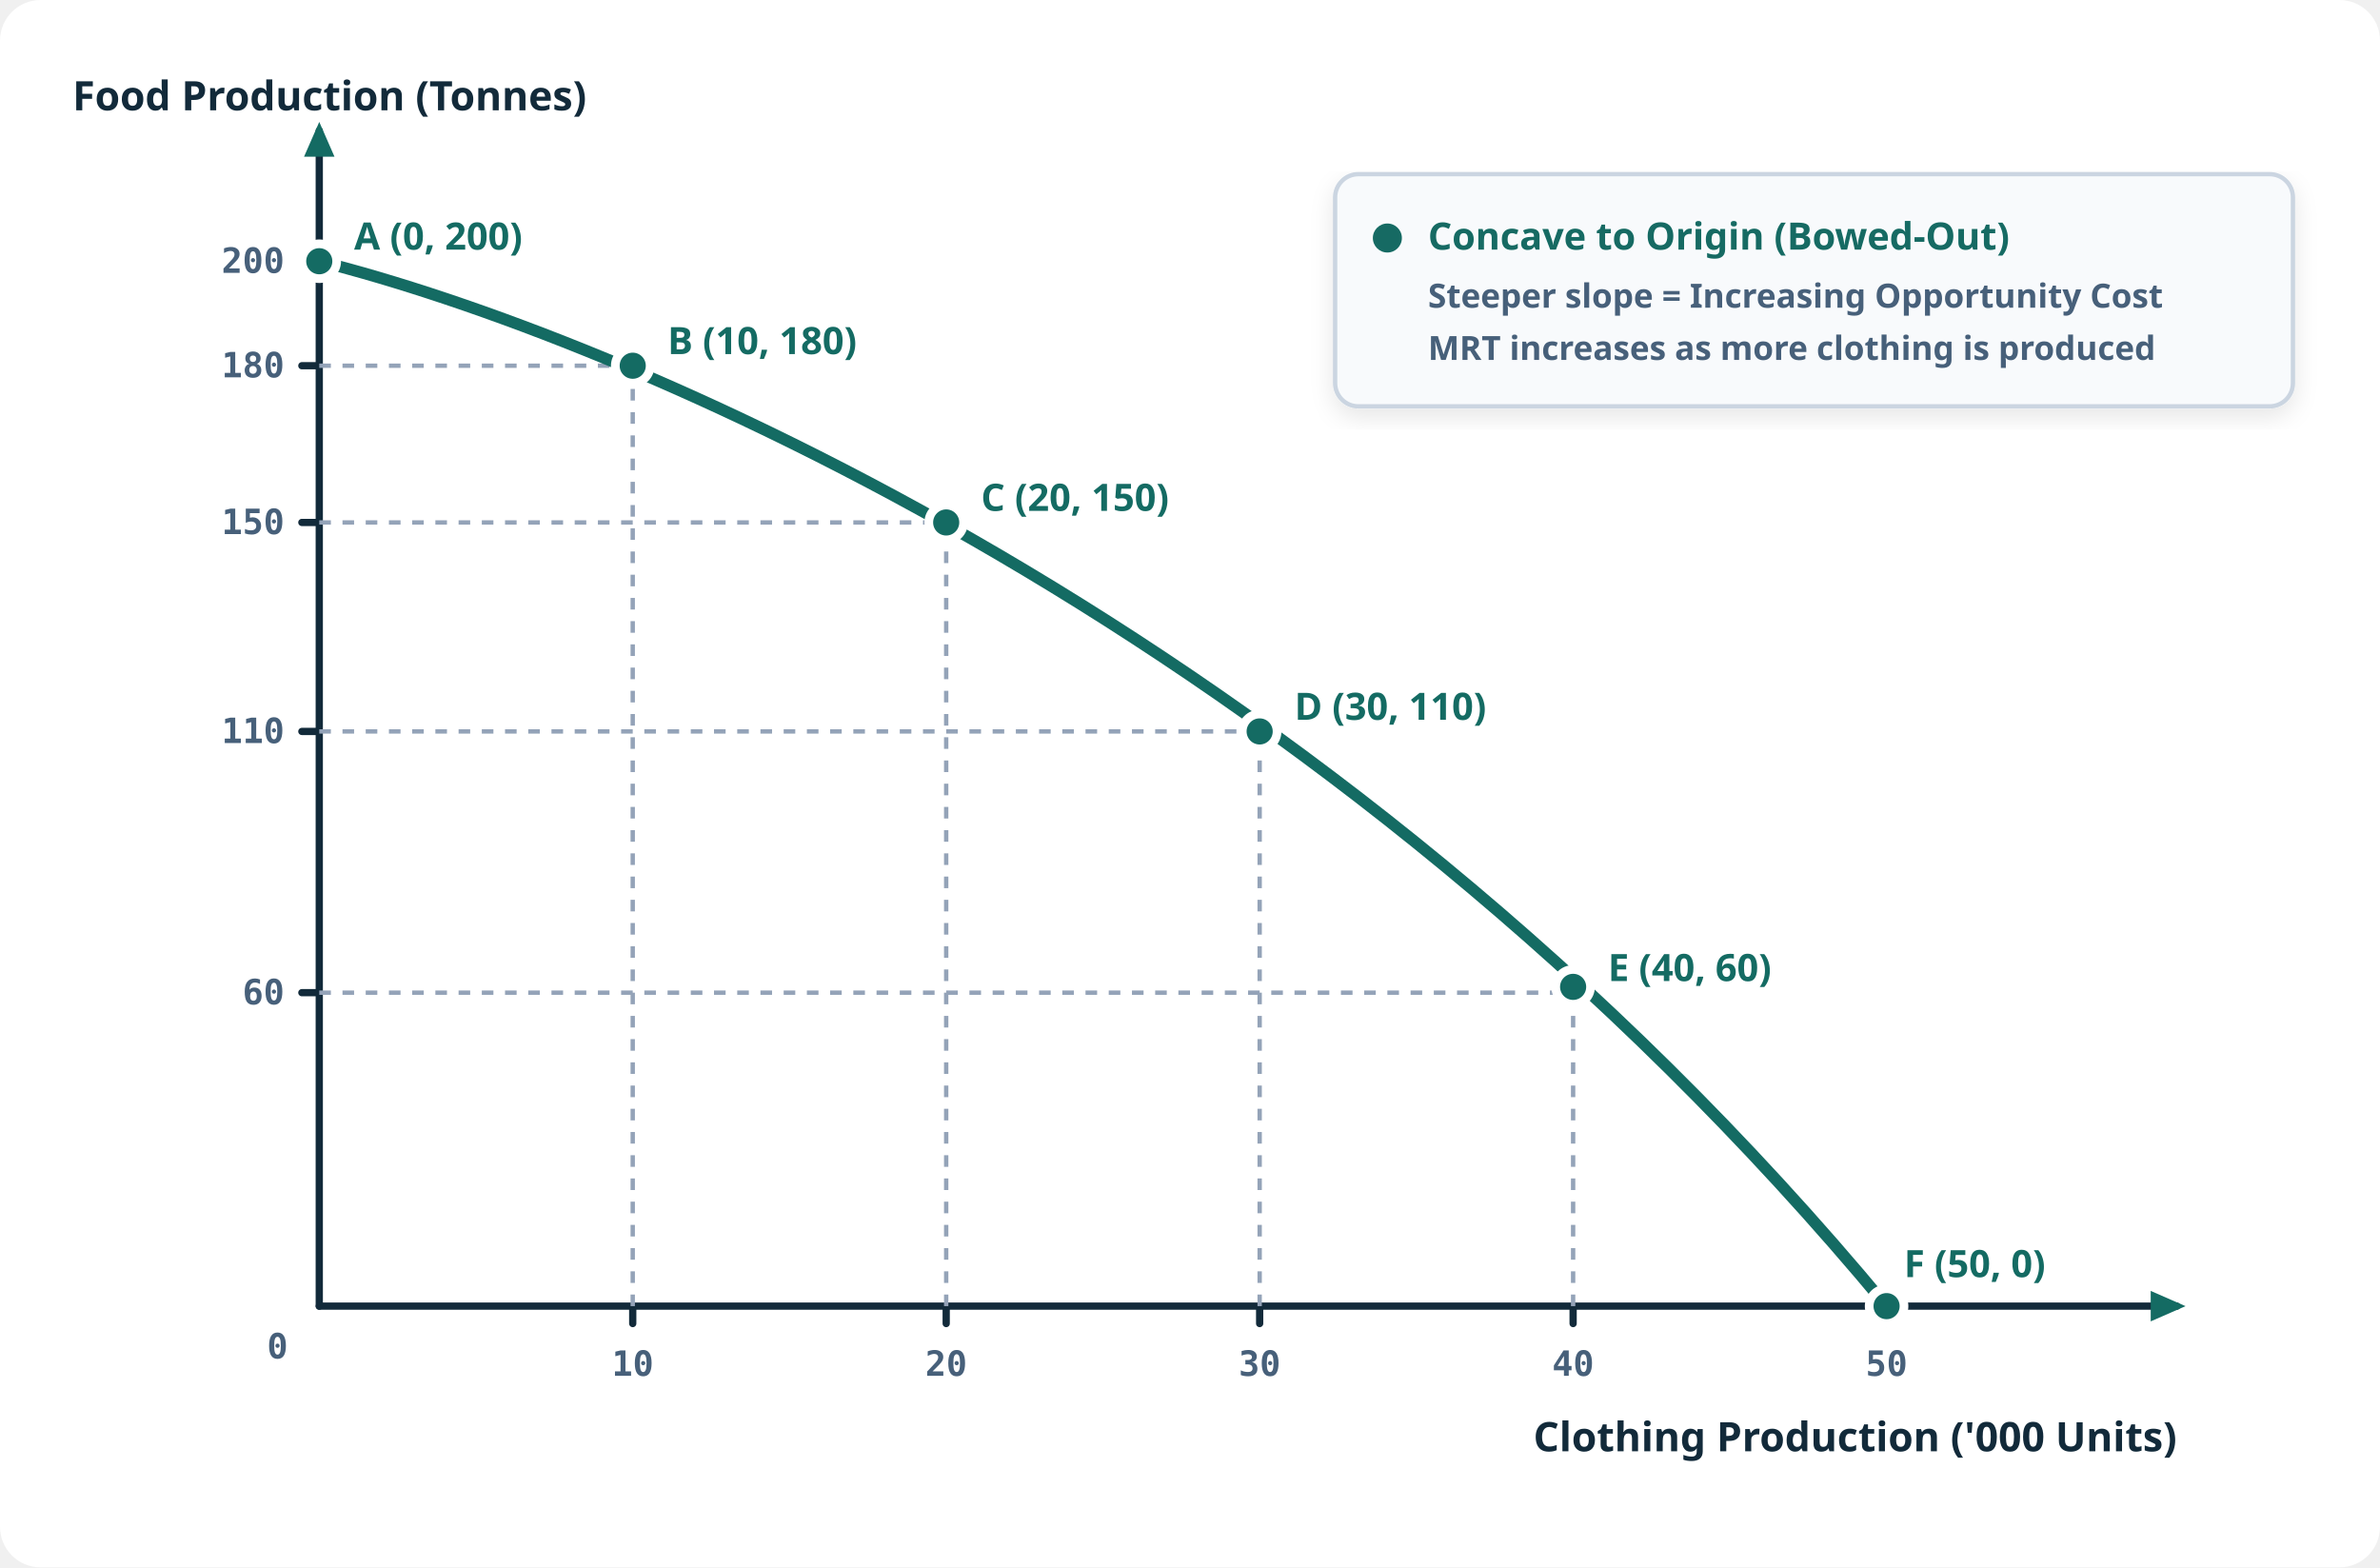
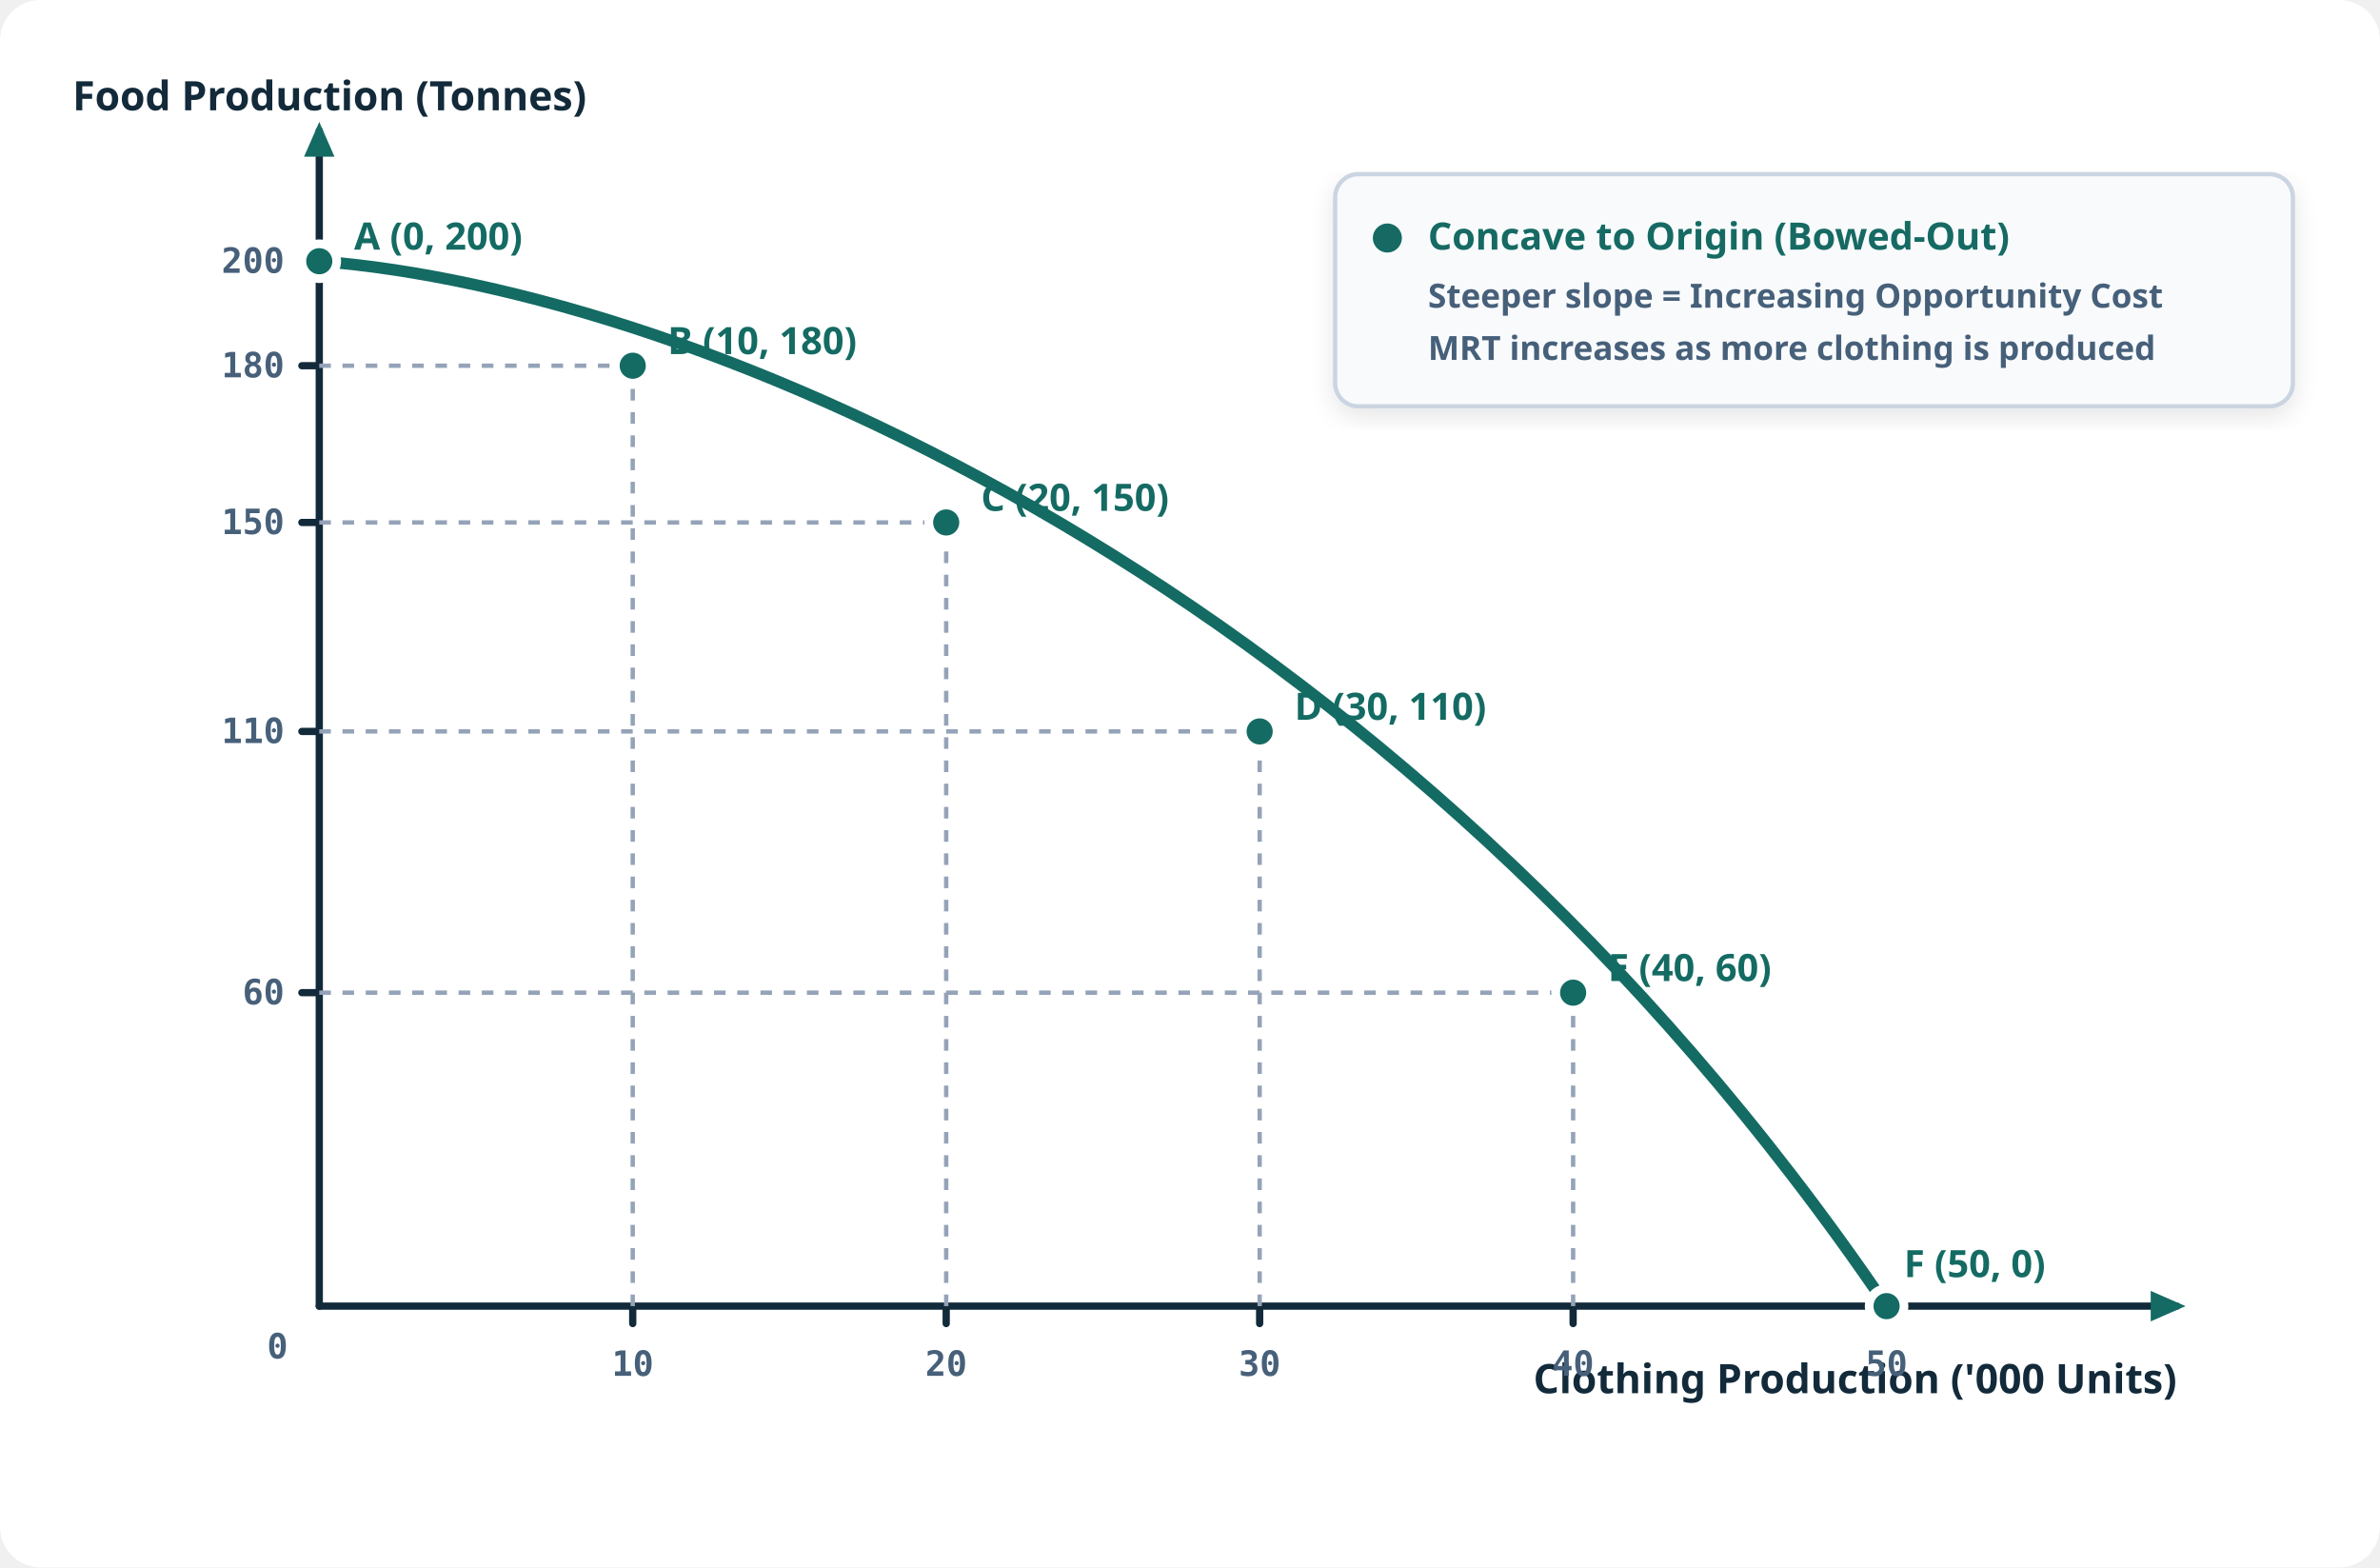
<svg xmlns="http://www.w3.org/2000/svg" viewBox="0 0 820 540" width="100%" height="auto" role="img" aria-label="PPC curve derived from production schedule table">
  <defs>
    <marker id="arrow-sched" viewBox="0 0 10 10" refX="6" refY="5" markerWidth="6" markerHeight="6" orient="auto-start-reverse">
      <path d="M 0 1.5 L 8 5 L 0 8.5 z" fill="#146b63" />
    </marker>
    <filter id="sched-shadow" x="-5%" y="-5%" width="110%" height="115%">
      <feDropShadow dx="0" dy="3" stdDeviation="4" flood-opacity="0.10" />
    </filter>
  </defs>
  <style>
    .bg { fill: var(--paper-card, #ffffff); }
    .axis { stroke: var(--ink, #122a3a); stroke-width: 2.5; stroke-linecap: round; }
    .grid { stroke: var(--line, #dde5e2); stroke-width: 1; stroke-dasharray: 4 4; }
    .curve { fill: none; stroke: #146b63; stroke-width: 4; stroke-linecap: round; }
    .proj-line { stroke: #94a3b8; stroke-width: 1.5; stroke-dasharray: 4 4; }
    .title-text { font-family: 'Manrope', system-ui, sans-serif; font-size: 16px; font-weight: 800; fill: var(--ink, #122a3a); }
    .axis-label { font-family: 'Manrope', system-ui, sans-serif; font-size: 14px; font-weight: 700; fill: var(--ink, #122a3a); }
    .tick-label { font-family: 'IBM Plex Mono', monospace; font-size: 12px; font-weight: 600; fill: var(--ink-soft, #47607a); }
    .point-tag { font-family: 'Manrope', system-ui, sans-serif; font-size: 13px; font-weight: 800; fill: #146b63; }
    .card-box { fill: var(--paper, #f8fafc); stroke: var(--line, #cbd5e1); stroke-width: 1.5; rx: 8; }
    .card-title { font-family: 'Manrope', system-ui, sans-serif; font-size: 13px; font-weight: 800; fill: #146b63; }
    .card-sub { font-family: 'Manrope', system-ui, sans-serif; font-size: 11.5px; font-weight: 600; fill: var(--ink-soft, #47607a); }
    .point-dot { stroke-width: 3; stroke: #ffffff; fill: #146b63; }
  </style>
  <rect class="bg" width="100%" height="100%" rx="14" />
  <line class="axis" x1="110" y1="450" x2="110" y2="45" marker-end="url(#arrow-sched)" />
  <line class="axis" x1="110" y1="450" x2="750" y2="450" marker-end="url(#arrow-sched)" />
  <text class="axis-label" x="25" y="38" text-anchor="start">Food Production (Tonnes)</text>
-   <text class="axis-label" x="750" y="500" text-anchor="end">Clothing Production ('000 Units)</text>
+   <text class="axis-label" x="750" y="480" text-anchor="end">Clothing Production ('000 Units)</text>
  <text class="tick-label" x="92" y="468">0</text>
  <line class="axis" x1="218" y1="450" x2="218" y2="456" />
  <text class="tick-label" x="218" y="474" text-anchor="middle">10</text>
  <line class="axis" x1="326" y1="450" x2="326" y2="456" />
  <text class="tick-label" x="326" y="474" text-anchor="middle">20</text>
  <line class="axis" x1="434" y1="450" x2="434" y2="456" />
  <text class="tick-label" x="434" y="474" text-anchor="middle">30</text>
  <line class="axis" x1="542" y1="450" x2="542" y2="456" />
  <text class="tick-label" x="542" y="474" text-anchor="middle">40</text>
  <line class="axis" x1="650" y1="450" x2="650" y2="456" />
  <text class="tick-label" x="650" y="474" text-anchor="middle">50</text>
  <line class="axis" x1="104" y1="342" x2="110" y2="342" />
  <text class="tick-label" x="98" y="346" text-anchor="end">60</text>
  <line class="axis" x1="104" y1="252" x2="110" y2="252" />
  <text class="tick-label" x="98" y="256" text-anchor="end">110</text>
  <line class="axis" x1="104" y1="180" x2="110" y2="180" />
  <text class="tick-label" x="98" y="184" text-anchor="end">150</text>
  <line class="axis" x1="104" y1="126" x2="110" y2="126" />
  <text class="tick-label" x="98" y="130" text-anchor="end">180</text>
  <line class="axis" x1="104" y1="90" x2="110" y2="90" />
  <text class="tick-label" x="98" y="94" text-anchor="end">200</text>
  <line class="proj-line" x1="110" y1="126" x2="218" y2="126" />
  <line class="proj-line" x1="218" y1="450" x2="218" y2="126" />
  <line class="proj-line" x1="110" y1="180" x2="326" y2="180" />
  <line class="proj-line" x1="326" y1="450" x2="326" y2="180" />
  <line class="proj-line" x1="110" y1="252" x2="434" y2="252" />
  <line class="proj-line" x1="434" y1="450" x2="434" y2="252" />
  <line class="proj-line" x1="110" y1="342" x2="542" y2="342" />
  <line class="proj-line" x1="542" y1="450" x2="542" y2="342" />
-   <path class="curve" d="M 110 90 C 210 115, 455 215, 650 450" />
+   <path class="curve" d="M 110 90 C 240 100, 480 200, 650 450" />
  <circle class="point-dot" cx="110" cy="90" r="6" />
  <text class="point-tag" x="122" y="86">A (0, 200)</text>
  <circle class="point-dot" cx="218" cy="126" r="6" />
  <text class="point-tag" x="230" y="122">B (10, 180)</text>
  <circle class="point-dot" cx="326" cy="180" r="6" />
  <text class="point-tag" x="338" y="176">C (20, 150)</text>
  <circle class="point-dot" cx="434" cy="252" r="6" />
  <text class="point-tag" x="446" y="248">D (30, 110)</text>
-   <circle class="point-dot" cx="542" cy="340" r="6" />
+   <circle class="point-dot" cx="542" cy="342" r="6" />
  <text class="point-tag" x="554" y="338">E (40, 60)</text>
  <circle class="point-dot" cx="650" cy="450" r="6" />
  <text class="point-tag" x="656" y="440">F (50, 0)</text>
  <g filter="url(#sched-shadow)">
    <rect class="card-box" x="460" y="60" width="330" height="80" />
    <circle cx="478" cy="82" r="5" fill="#146b63" />
    <text class="card-title" x="492" y="86">Concave to Origin (Bowed-Out)</text>
    <text class="card-sub" x="492" y="106">Steeper slope = Increasing Opportunity Cost</text>
    <text class="card-sub" x="492" y="124">MRT increases as more clothing is produced</text>
  </g>
</svg>
